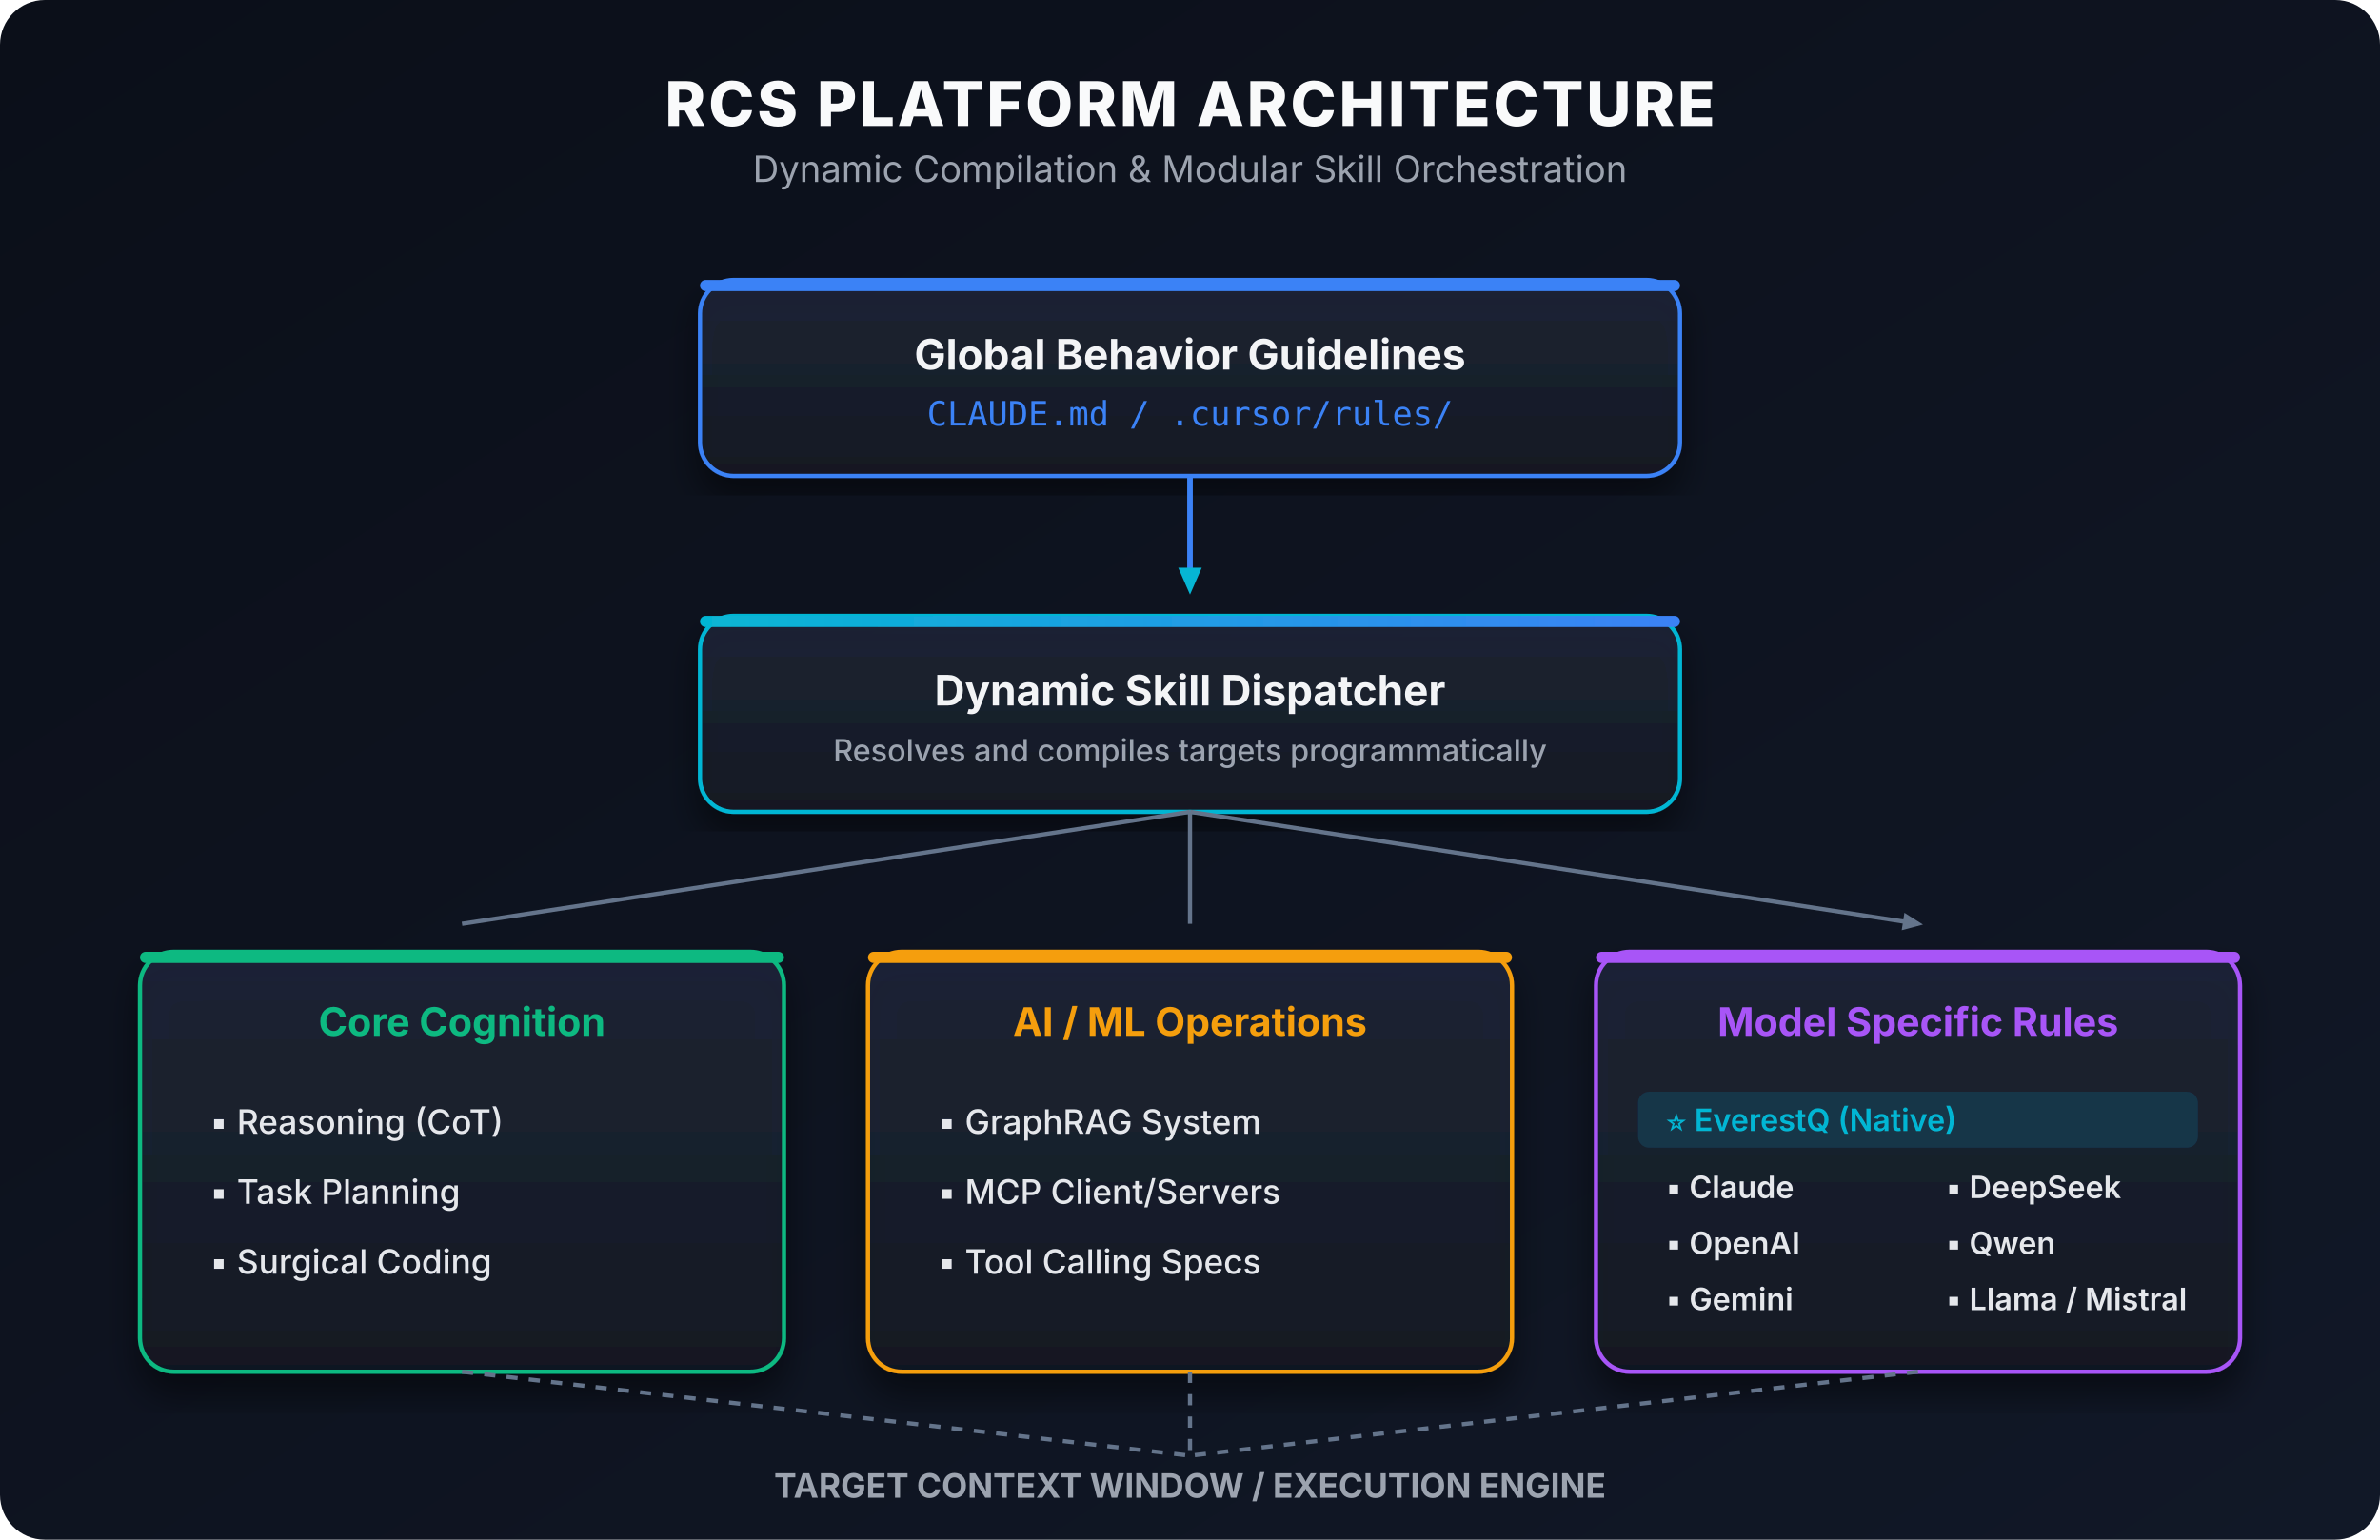
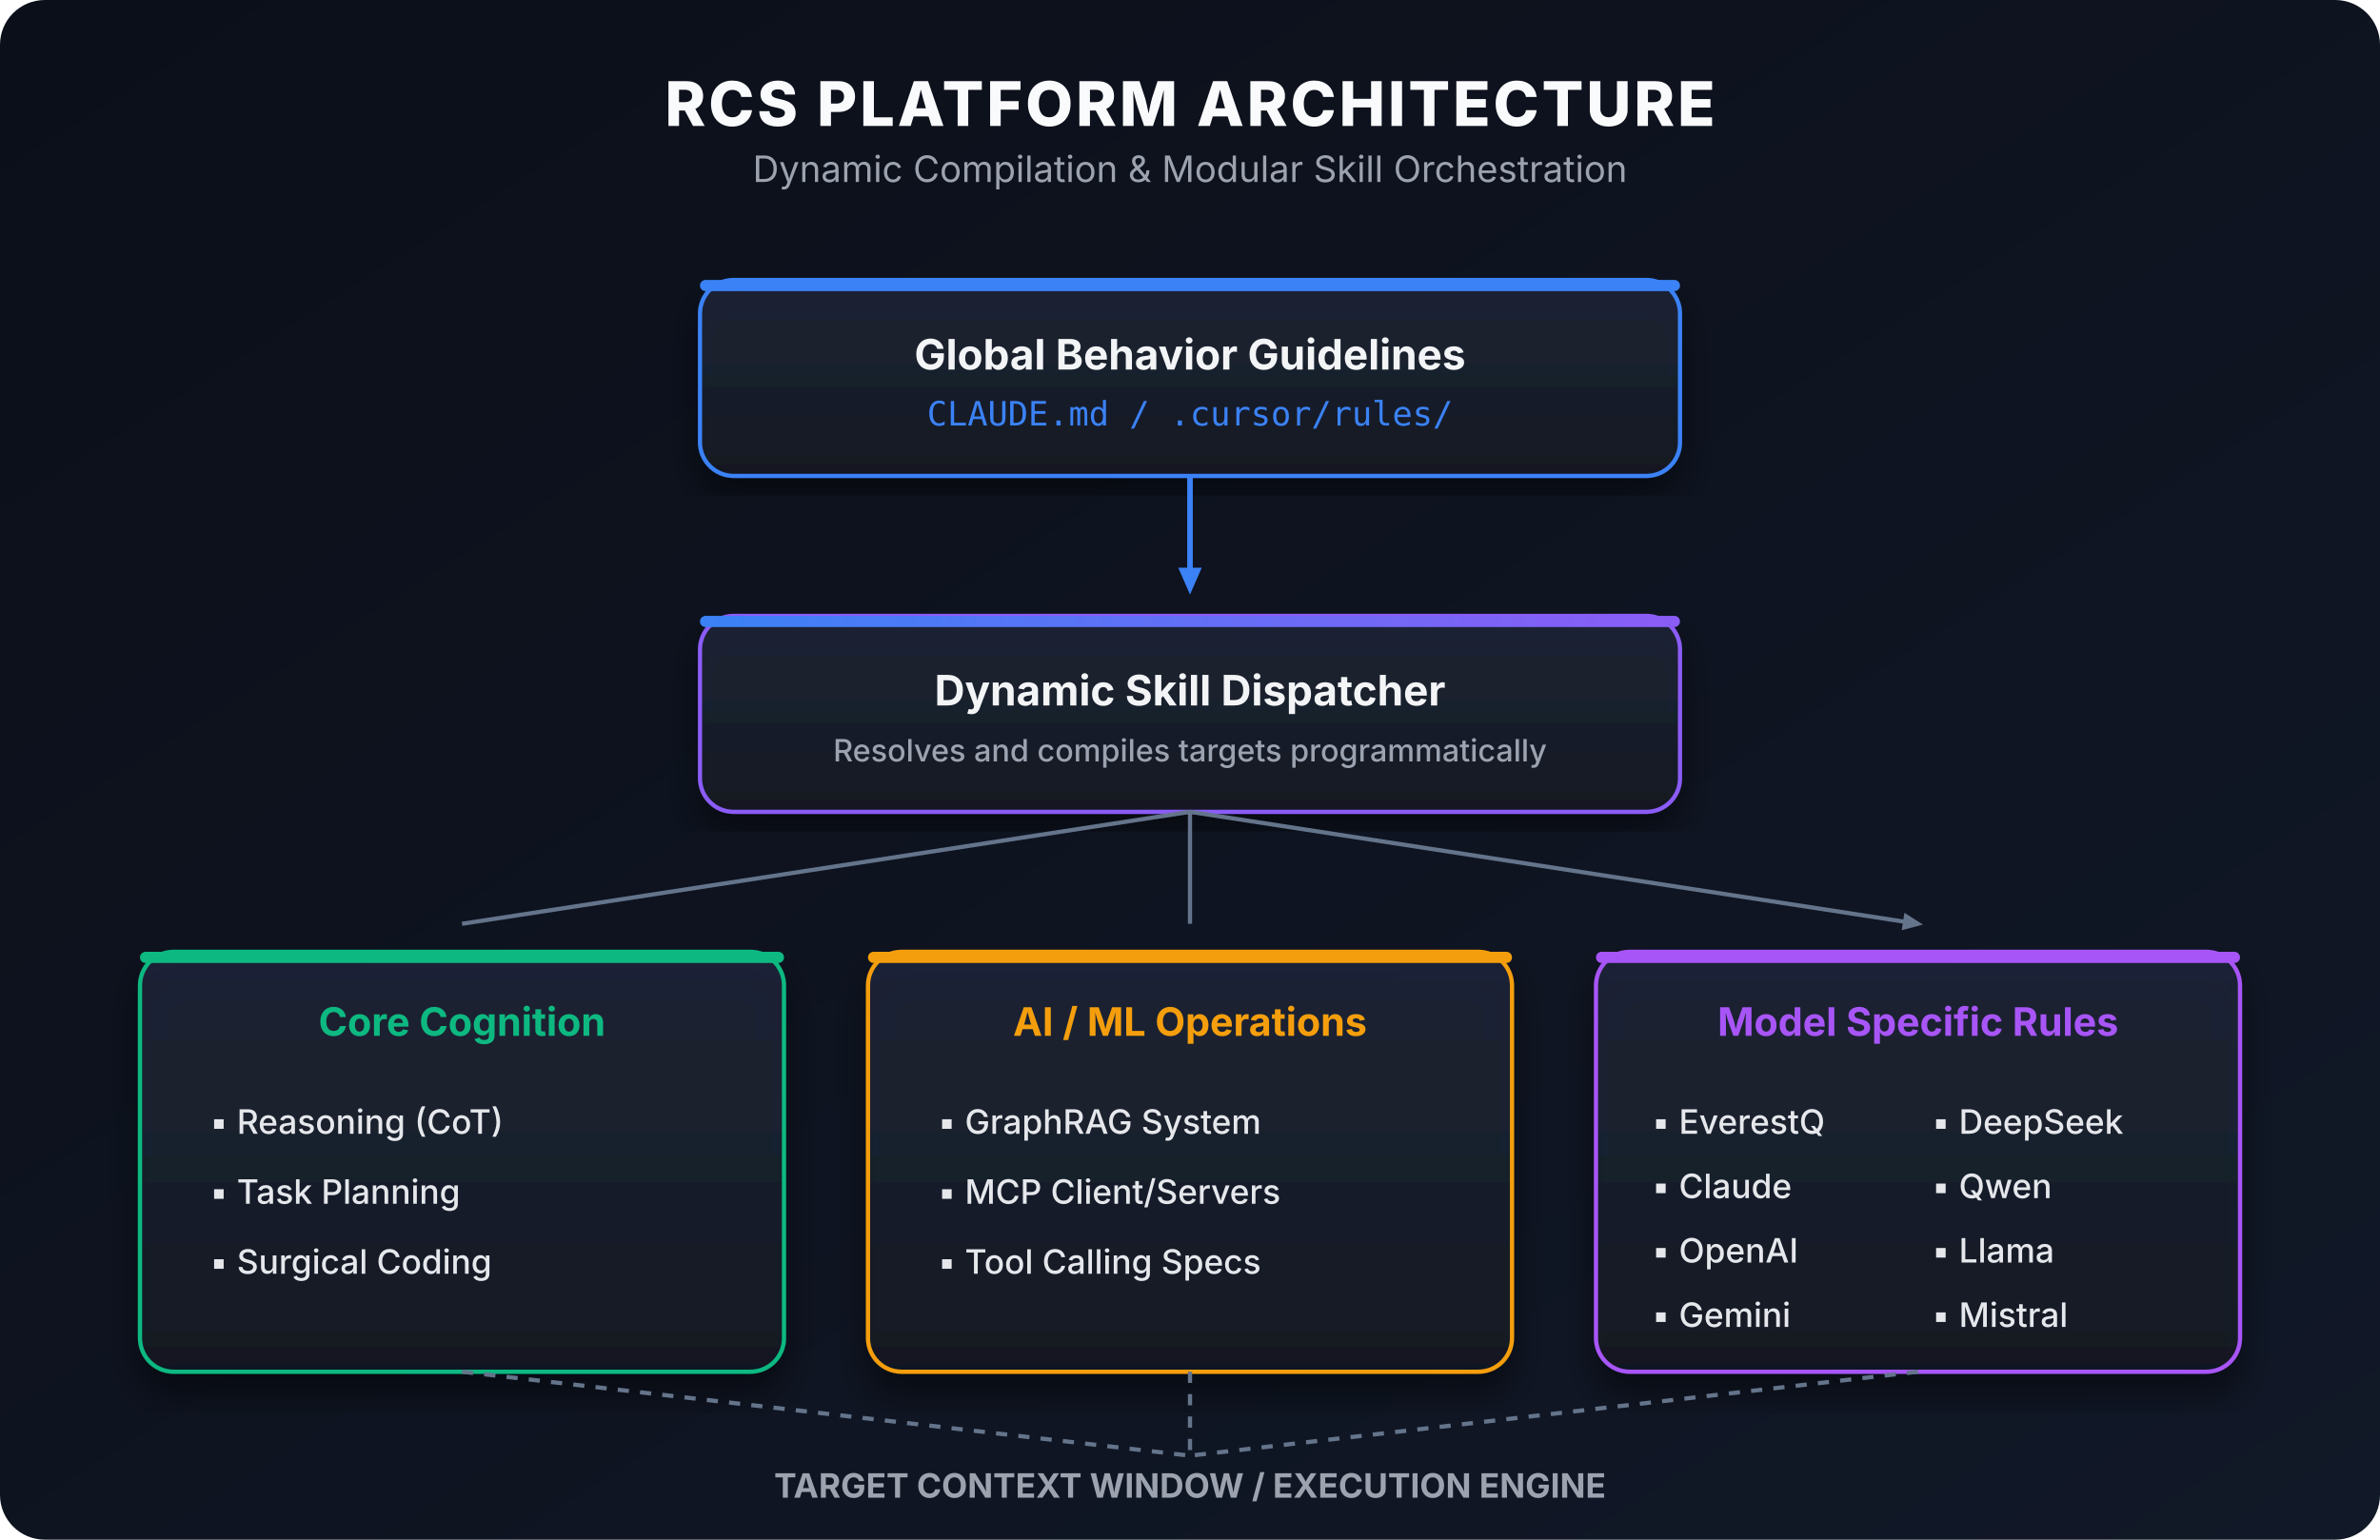
<svg xmlns="http://www.w3.org/2000/svg" viewBox="0 0 850 550" width="100%" height="100%">
  <defs>
    <linearGradient id="bg-grad" x1="0%" y1="0%" x2="100%" y2="100%">
      <stop offset="0%" stop-color="#0b0f19" />
      <stop offset="100%" stop-color="#111827" />
    </linearGradient>
    <linearGradient id="card-grad" x1="0%" y1="0%" x2="0%" y2="100%">
      <stop offset="0%" stop-color="#1f2937" stop-opacity="0.9" />
      <stop offset="100%" stop-color="#111827" stop-opacity="0.9" />
    </linearGradient>
    <linearGradient id="primary-grad" x1="0%" y1="0%" x2="100%" y2="0%">
-       <stop offset="0%" stop-color="#06b6d4" />
-       <stop offset="100%" stop-color="#3b82f6" />
+       <stop offset="0%" stop-color="#3b82f6" />
+       <stop offset="100%" stop-color="#8b5cf6" />
    </linearGradient>
    <filter id="drop-shadow" x="-10%" y="-10%" width="120%" height="120%">
      <feDropShadow dx="0" dy="8" stdDeviation="6" flood-color="#000000" flood-opacity="0.5" />
    </filter>
    <marker id="arrow" viewBox="0 0 10 10" refX="6" refY="5" markerWidth="6" markerHeight="6" orient="auto-start-reverse">
      <path d="M 0 1.5 L 8 5 L 0 8.5 z" fill="#64748b" />
    </marker>
    <marker id="arrow-active" viewBox="0 0 10 10" refX="6" refY="5" markerWidth="6" markerHeight="6" orient="auto-start-reverse">
-       <path d="M 0 1.5 L 8 5 L 0 8.5 z" fill="#06b6d4" />
+       <path d="M 0 1.5 L 8 5 L 0 8.5 z" fill="#3b82f6" />
    </marker>
  </defs>
  <rect width="850" height="550" fill="url(#bg-grad)" rx="16" />
  <text x="425" y="45" font-family="'Inter', sans-serif" font-size="22" font-weight="800" fill="#f9fafb" letter-spacing="1" text-anchor="middle">RCS PLATFORM ARCHITECTURE</text>
  <text x="425" y="65" font-family="'Inter', sans-serif" font-size="13" font-weight="400" fill="#9ca3af" text-anchor="middle">Dynamic Compilation &amp; Modular Skill Orchestration</text>
  <g filter="url(#drop-shadow)">
    <rect x="250" y="100" width="350" height="70" rx="12" fill="url(#card-grad)" stroke="#3b82f6" stroke-width="1.5" />
    <rect x="250" y="100" width="350" height="4" rx="2" fill="#3b82f6" />
    <text x="425" y="132" font-family="'Inter', sans-serif" font-size="15" font-weight="700" fill="#f3f4f6" text-anchor="middle">Global Behavior Guidelines</text>
    <text x="425" y="152" font-family="monospace" font-size="12" fill="#3b82f6" text-anchor="middle">CLAUDE.md / .cursor/rules/</text>
  </g>
  <path d="M 425 170 L 425 210" stroke="#3b82f6" stroke-width="2" fill="none" marker-end="url(#arrow-active)" />
  <g filter="url(#drop-shadow)">
-     <rect x="250" y="220" width="350" height="70" rx="12" fill="url(#card-grad)" stroke="#06b6d4" stroke-width="1.5" />
+     <rect x="250" y="220" width="350" height="70" rx="12" fill="url(#card-grad)" stroke="#8b5cf6" stroke-width="1.5" />
    <rect x="250" y="220" width="350" height="4" rx="2" fill="url(#primary-grad)" />
    <text x="425" y="252" font-family="'Inter', sans-serif" font-size="15" font-weight="700" fill="#f3f4f6" text-anchor="middle">Dynamic Skill Dispatcher</text>
    <text x="425" y="272" font-family="'Inter', sans-serif" font-size="11" font-weight="500" fill="#9ca3af" text-anchor="middle">Resolves and compiles targets programmatically</text>
  </g>
  <path d="M 425 290 L 165 330 M 425 290 L 425 330 M 425 290 L 685 330" stroke="#64748b" stroke-width="1.5" fill="none" marker-end="url(#arrow)" />
  <g filter="url(#drop-shadow)">
    <rect x="50" y="340" width="230" height="150" rx="12" fill="url(#card-grad)" stroke="#10b981" stroke-width="1.5" />
    <rect x="50" y="340" width="230" height="4" rx="2" fill="#10b981" />
    <text x="165" y="370" font-family="'Inter', sans-serif" font-size="14" font-weight="700" fill="#10b981" text-anchor="middle">Core Cognition</text>
    <g font-family="'Inter', sans-serif" font-size="12" fill="#e5e7eb" font-weight="500">
      <text x="75" y="405">▪ Reasoning (CoT)</text>
      <text x="75" y="430">▪ Task Planning</text>
      <text x="75" y="455">▪ Surgical Coding</text>
    </g>
  </g>
  <g filter="url(#drop-shadow)">
    <rect x="310" y="340" width="230" height="150" rx="12" fill="url(#card-grad)" stroke="#f59e0b" stroke-width="1.5" />
    <rect x="310" y="340" width="230" height="4" rx="2" fill="#f59e0b" />
    <text x="425" y="370" font-family="'Inter', sans-serif" font-size="14" font-weight="700" fill="#f59e0b" text-anchor="middle">AI / ML Operations</text>
    <g font-family="'Inter', sans-serif" font-size="12" fill="#e5e7eb" font-weight="500">
      <text x="335" y="405">▪ GraphRAG System</text>
      <text x="335" y="430">▪ MCP Client/Servers</text>
      <text x="335" y="455">▪ Tool Calling Specs</text>
    </g>
  </g>
  <g filter="url(#drop-shadow)">
    <rect x="570" y="340" width="230" height="150" rx="12" fill="url(#card-grad)" stroke="#a855f7" stroke-width="1.5" />
    <rect x="570" y="340" width="230" height="4" rx="2" fill="#a855f7" />
    <text x="685" y="370" font-family="'Inter', sans-serif" font-size="14" font-weight="700" fill="#a855f7" text-anchor="middle">Model Specific Rules</text>
-     <g font-family="'Inter', sans-serif" font-size="11" font-weight="600">
-       <rect x="585" y="390" width="200" height="20" rx="4" fill="#06b6d4" fill-opacity="0.15" />
-       <text x="595" y="404" fill="#06b6d4">⭐ EverestQ (Native)</text>
-       <text x="595" y="428" fill="#e5e7eb">▪ Claude</text>
-       <text x="695" y="428" fill="#e5e7eb">▪ DeepSeek</text>
-       <text x="595" y="448" fill="#e5e7eb">▪ OpenAI</text>
-       <text x="695" y="448" fill="#e5e7eb">▪ Qwen</text>
-       <text x="595" y="468" fill="#e5e7eb">▪ Gemini</text>
-       <text x="695" y="468" fill="#e5e7eb">▪ Llama / Mistral</text>
+     <g font-family="'Inter', sans-serif" font-size="12" fill="#e5e7eb" font-weight="500">
+       <text x="590" y="405">▪ EverestQ</text>
+       <text x="590" y="428">▪ Claude</text>
+       <text x="590" y="451">▪ OpenAI</text>
+       <text x="590" y="474">▪ Gemini</text>
+       <text x="690" y="405">▪ DeepSeek</text>
+       <text x="690" y="428">▪ Qwen</text>
+       <text x="690" y="451">▪ Llama</text>
+       <text x="690" y="474">▪ Mistral</text>
    </g>
  </g>
  <line x1="165" y1="490" x2="425" y2="520" stroke="#64748b" stroke-width="1.5" stroke-dasharray="4 4" />
  <line x1="425" y1="490" x2="425" y2="520" stroke="#64748b" stroke-width="1.5" stroke-dasharray="4 4" />
  <line x1="685" y1="490" x2="425" y2="520" stroke="#64748b" stroke-width="1.5" stroke-dasharray="4 4" />
  <text x="425" y="535" font-family="'Inter', sans-serif" font-size="12" font-weight="700" fill="#9ca3af" text-anchor="middle">TARGET CONTEXT WINDOW / EXECUTION ENGINE</text>
</svg>
